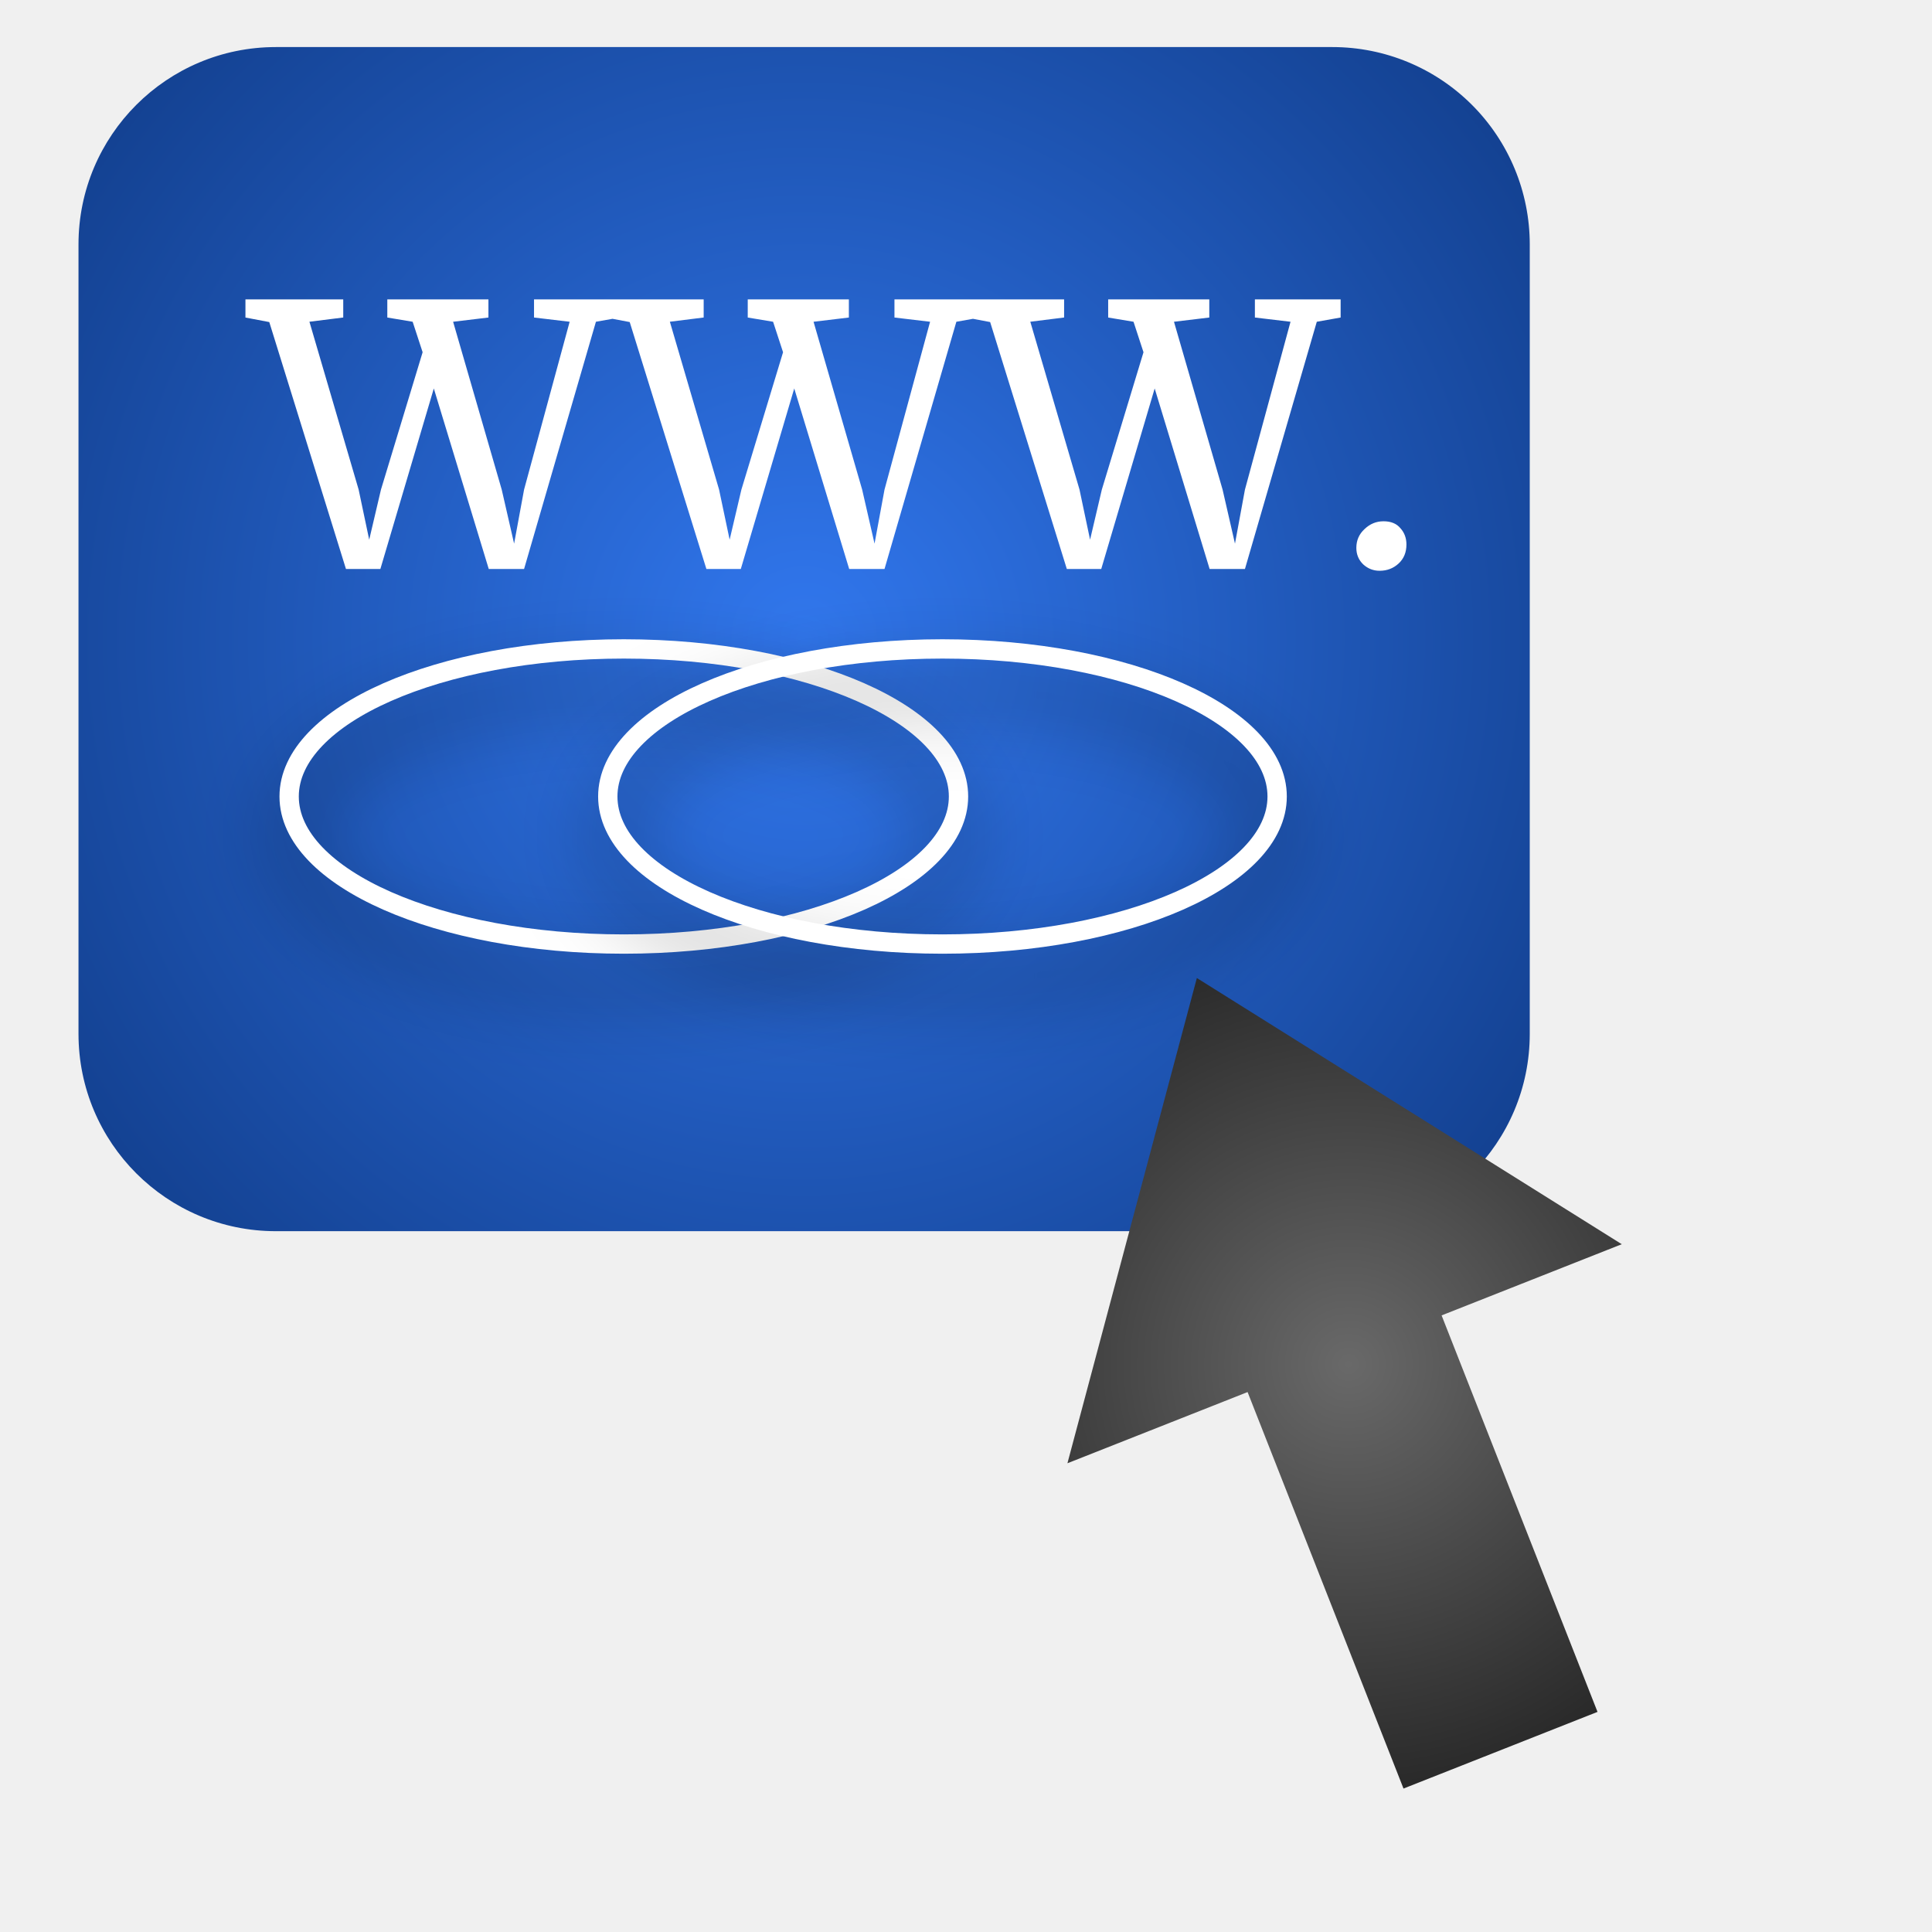
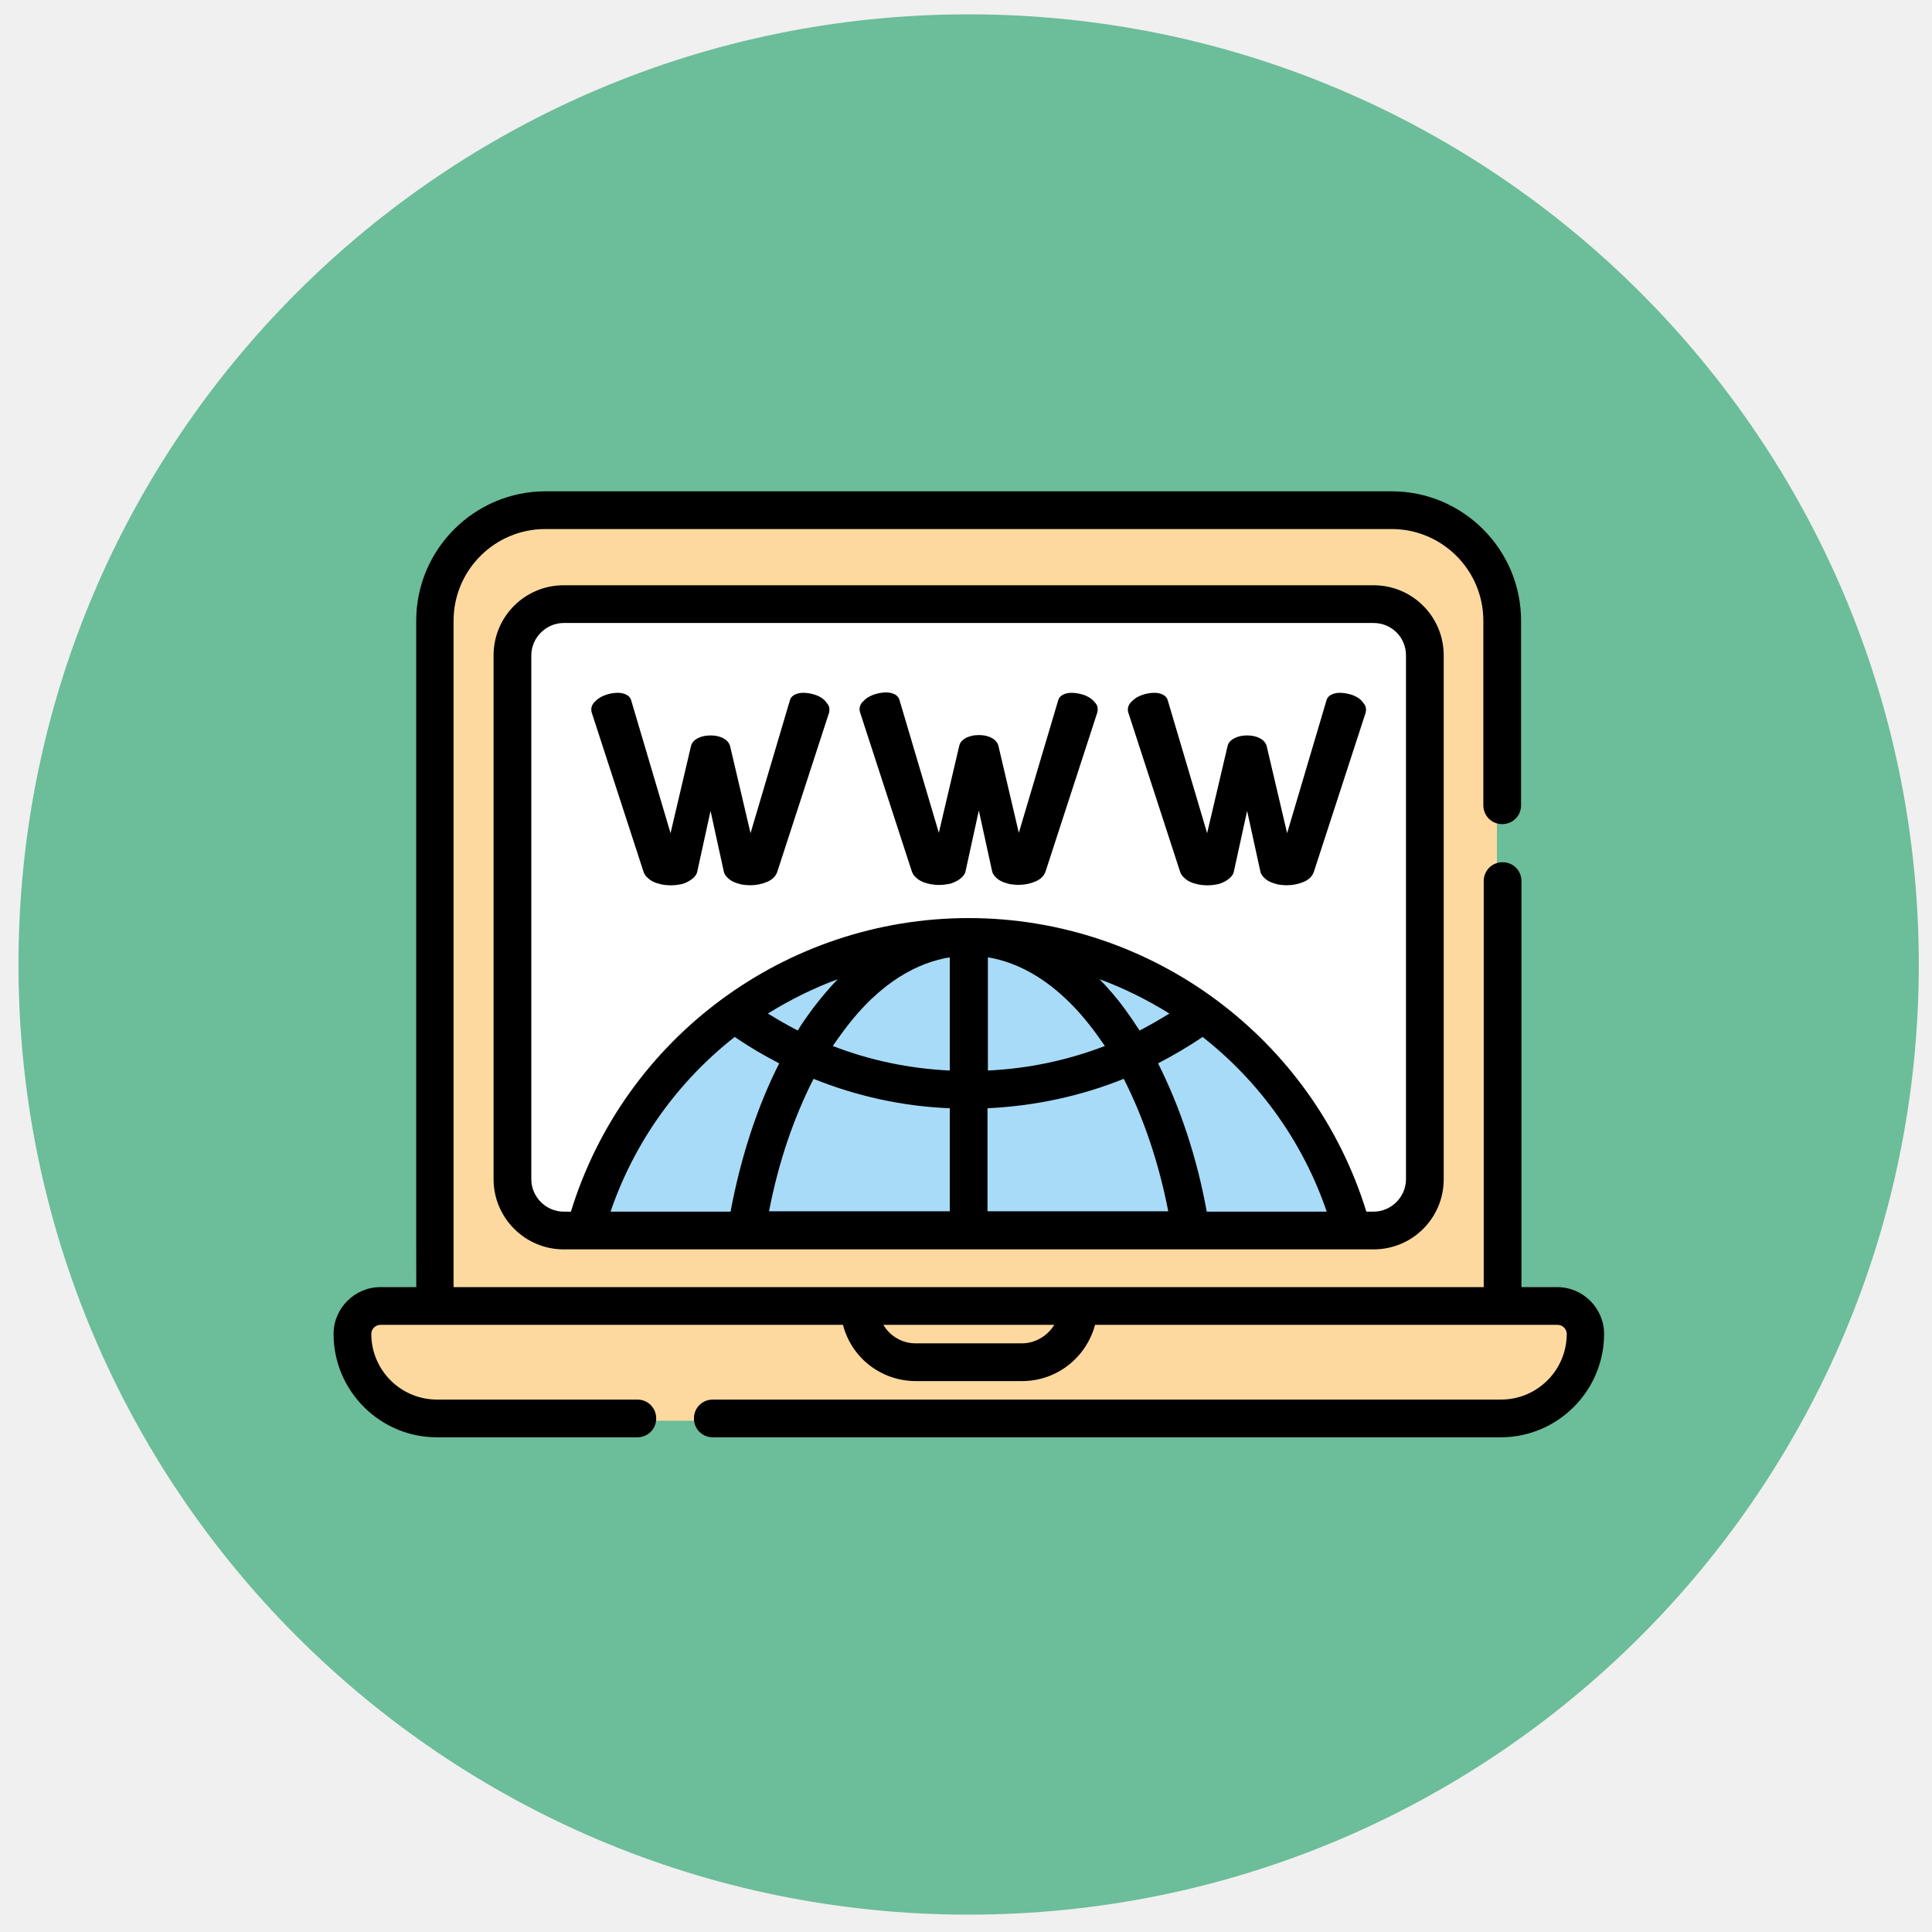
- <svg xmlns="http://www.w3.org/2000/svg" xmlns:xlink="http://www.w3.org/1999/xlink" version="1.1" viewBox="0.0 0.0 100.0 100.0" fill="none" stroke="none" stroke-linecap="square" stroke-miterlimit="10">
-   <clipPath id="p.0">
-     <path d="m0 0l100.0 0l0 100.0l-100.0 0l0 -100.0z" clip-rule="nonzero" />
-   </clipPath>
-   <g clip-path="url(#p.0)">
-     <path fill="#000000" fill-opacity="0.0" d="m0 0l100.0 0l0 100.0l-100.0 0z" fill-rule="evenodd" />
-     <defs>
-       <radialGradient id="p.1" gradientUnits="userSpaceOnUse" gradientTransform="matrix(6.962409 0.0 0.0 6.962409 0.0 0.0)" spreadMethod="pad" cx="5.978" cy="4.751" fx="5.978" fy="4.751" r="6.962">
-         <stop offset="0.0" stop-color="#3177ee" />
-         <stop offset="1.0" stop-color="#113d8a" />
-       </radialGradient>
-     </defs>
-     <path fill="url(#p.1)" d="m4.063 12.651l0 0c0 -5.642 4.574 -10.215 10.215 -10.215l54.687 0c2.709 0 5.308 1.076 7.223 2.992c1.916 1.916 2.992 4.514 2.992 7.223l0 40.86c0 5.642 -4.574 10.215 -10.215 10.215l-54.687 0l0 0c-5.642 0 -10.215 -4.574 -10.215 -10.215z" fill-rule="evenodd" />
-     <path fill="#000000" fill-opacity="0.0" d="m4.063 2.436l80.976 0l0 25.039l-80.976 0z" fill-rule="evenodd" />
-     <path fill="#ffffff" d="m12.704 15.496l5.062 0l0 0.938l-1.75 0.219l2.547 8.688l0.547 2.594l0.609 -2.594l2.156 -7.109l-0.516 -1.578l-1.312 -0.219l0 -0.938l5.234 0l0 0.938l-1.828 0.219l2.516 8.688l0.641 2.797l0.516 -2.797l2.359 -8.688l-1.844 -0.219l0 -0.938l4.438 0l0 0.938l-1.234 0.219l-3.719 12.797l-1.828 0l-2.844 -9.344l-2.766 9.344l-1.781 0l-3.969 -12.781l-1.234 -0.234l0 -0.938zm18.656 0l5.062 0l0 0.938l-1.75 0.219l2.547 8.688l0.547 2.594l0.609 -2.594l2.156 -7.109l-0.516 -1.578l-1.312 -0.219l0 -0.938l5.234 0l0 0.938l-1.828 0.219l2.516 8.688l0.641 2.797l0.516 -2.797l2.359 -8.688l-1.844 -0.219l0 -0.938l4.438 0l0 0.938l-1.234 0.219l-3.719 12.797l-1.828 0l-2.844 -9.344l-2.766 9.344l-1.781 0l-3.969 -12.781l-1.234 -0.234l0 -0.938zm18.656 0l5.062 0l0 0.938l-1.75 0.219l2.547 8.688l0.547 2.594l0.609 -2.594l2.156 -7.109l-0.516 -1.578l-1.312 -0.219l0 -0.938l5.234 0l0 0.938l-1.828 0.219l2.516 8.688l0.641 2.797l0.516 -2.797l2.359 -8.688l-1.844 -0.219l0 -0.938l4.438 0l0 0.938l-1.234 0.219l-3.719 12.797l-1.828 0l-2.844 -9.344l-2.766 9.344l-1.781 0l-3.969 -12.781l-1.234 -0.234l0 -0.938zm21.391 14.047q-0.484 0 -0.844 -0.328q-0.359 -0.344 -0.359 -0.859q0 -0.578 0.422 -0.969q0.422 -0.406 0.984 -0.406q0.578 0 0.875 0.359q0.312 0.344 0.312 0.844q0 0.609 -0.406 0.984q-0.406 0.375 -0.984 0.375z" fill-rule="nonzero" />
-     <g filter="url(#shadowFilter-p.2)">
-       <use xlink:href="#p.2" transform="matrix(1.0 0.0 0.0 1.0 0.0 2.0)" />
-     </g>
-     <defs>
-       <filter id="shadowFilter-p.2" filterUnits="userSpaceOnUse">
-         <feGaussianBlur in="SourceAlpha" stdDeviation="2.0" result="blur" />
-         <feComponentTransfer in="blur" color-interpolation-filters="sRGB">
-           <feFuncR type="linear" slope="0" intercept="0.0" />
-           <feFuncG type="linear" slope="0" intercept="0.0" />
-           <feFuncB type="linear" slope="0" intercept="0.0" />
-           <feFuncA type="linear" slope="0.5" intercept="0" />
-         </feComponentTransfer>
-       </filter>
-     </defs>
-     <g id="p.2">
-       <path fill="#000000" fill-opacity="0.0" d="m14.966 41.226l0 0c0 -4.218 7.756 -7.638 17.323 -7.638l0 0c9.567 0 17.323 3.42 17.323 7.638l0 0c0 4.218 -7.756 7.638 -17.323 7.638l0 0c-9.567 0 -17.323 -3.42 -17.323 -7.638z" fill-rule="evenodd" />
-       <path stroke="#ffffff" stroke-width="1.0" stroke-linejoin="round" stroke-linecap="butt" d="m14.966 41.226l0 0c0 -4.218 7.756 -7.638 17.323 -7.638l0 0c9.567 0 17.323 3.42 17.323 7.638l0 0c0 4.218 -7.756 7.638 -17.323 7.638l0 0c-9.567 0 -17.323 -3.42 -17.323 -7.638z" fill-rule="evenodd" />
-     </g>
-     <g filter="url(#shadowFilter-p.3)">
-       <use xlink:href="#p.3" transform="matrix(1.0 0.0 0.0 1.0 0.0 2.0)" />
-     </g>
-     <defs>
-       <filter id="shadowFilter-p.3" filterUnits="userSpaceOnUse">
-         <feGaussianBlur in="SourceAlpha" stdDeviation="2.0" result="blur" />
-         <feComponentTransfer in="blur" color-interpolation-filters="sRGB">
-           <feFuncR type="linear" slope="0" intercept="0.0" />
-           <feFuncG type="linear" slope="0" intercept="0.0" />
-           <feFuncB type="linear" slope="0" intercept="0.0" />
-           <feFuncA type="linear" slope="0.5" intercept="0" />
-         </feComponentTransfer>
-       </filter>
-     </defs>
-     <g id="p.3">
-       <path fill="#000000" fill-opacity="0.0" d="m31.459 41.226l0 0c0 -4.218 7.756 -7.638 17.323 -7.638l0 0c9.567 0 17.323 3.42 17.323 7.638l0 0c0 4.218 -7.756 7.638 -17.323 7.638l0 0c-9.567 0 -17.323 -3.42 -17.323 -7.638z" fill-rule="evenodd" />
-       <path stroke="#ffffff" stroke-width="1.0" stroke-linejoin="round" stroke-linecap="butt" d="m31.459 41.226l0 0c0 -4.218 7.756 -7.638 17.323 -7.638l0 0c9.567 0 17.323 3.42 17.323 7.638l0 0c0 4.218 -7.756 7.638 -17.323 7.638l0 0c-9.567 0 -17.323 -3.42 -17.323 -7.638z" fill-rule="evenodd" />
-     </g>
-     <defs>
-       <radialGradient id="p.4" gradientUnits="userSpaceOnUse" gradientTransform="matrix(-1.950704 -4.960809 4.960809 -1.950704 0.0 0.0)" spreadMethod="pad" cx="-17.12" cy="7.34" fx="-17.12" fy="7.34" r="4.961">
-         <stop offset="0.0" stop-color="#696969" />
-         <stop offset="1.0" stop-color="#1d1d1d" />
-       </radialGradient>
-     </defs>
-     <path fill="url(#p.4)" d="m72.645 92.575l-8.07 -20.522l-9.325 3.685l6.699 -25.116l21.993 13.778l-9.325 3.685l8.07 20.522z" fill-rule="evenodd" />
+ <svg xmlns="http://www.w3.org/2000/svg" version="1.1" id="Capa_1" x="0px" y="0px" viewBox="0 0 512 512" style="enable-background:new 0 0 512 512;" xml:space="preserve">
+   <style type="text/css">
+ 	.st0{fill:#6CBD99;}
+ 	.st1{fill:#FDD9A0;}
+ 	.st2{fill:#FFFFFF;}
+ 	.st3{fill:#A8DBF7;}
+ </style>
+   <circle class="st0" cx="256.7" cy="255.6" r="251.8" />
+   <g>
+     <path class="st1" d="M127.3,137.3c0,0,248.1-6.2,256.1,2.7c8,8.9,13.3,17.7,13.3,17.7v187.8h19.5c0,0,9.7,17.7,0,23   c-9.7,5.3-25.7,8-25.7,8H106.1c0,0-22.2-24.8-11.5-29.2c10.6-4.4,15.7-6.2,15.7-6.2s1.1-187.9,3.8-187.9S127.3,137.3,127.3,137.3z" />
+     <rect x="138.9" y="161.2" class="st2" width="236.6" height="162.2" />
+     <path class="st3" d="M155.7,325.2c0,0,26.6-80.6,100.1-78s99.2,77.1,99.2,77.1L155.7,325.2z" />
+     <path d="M149.4,155.1c-10.3,0-18.6,8.3-18.6,18.6v138.8c0,10.2,8.3,18.6,18.6,18.6H364c10.3,0,18.6-8.3,18.6-18.6V173.7   c0-10.3-8.3-18.6-18.6-18.6H149.4z M319.8,321.1c-2.6-14.4-7.1-27.8-12.9-39.3c4-2.1,8-4.4,11.8-7c14.9,11.7,26.5,27.6,32.9,46.3   H319.8z M290.1,273.4c0.9,1.2,1.8,2.5,2.7,3.8c-9.9,3.8-20.3,6-31,6.5v-30C269.7,255,280,259.8,290.1,273.4z M251.7,253.7v30   c-10.7-0.5-21.2-2.7-31-6.5c0.9-1.3,1.8-2.6,2.7-3.8C233.4,259.8,243.7,255,251.7,253.7z M251.7,293.7v27.3h-47.9   c2.5-13,6.6-24.9,11.8-35.1C227,290.5,239.2,293.2,251.7,293.7z M261.7,293.7c12.5-0.6,24.7-3.2,36.1-7.8   c5.2,10.2,9.3,22.2,11.8,35.1h-47.9V293.7z M302,273.1c-1.3-2-2.6-3.9-3.9-5.7c-2.1-2.9-4.4-5.5-6.7-7.9c6.5,2.4,12.7,5.5,18.5,9.1   C307.3,270.2,304.7,271.7,302,273.1z M215.3,267.4c-1.3,1.8-2.7,3.7-3.9,5.7c-2.7-1.4-5.3-2.9-7.9-4.5c5.8-3.6,12-6.7,18.5-9.1   C219.7,261.9,217.5,264.5,215.3,267.4z M194.7,274.8c3.8,2.6,7.7,4.9,11.8,7c-5.8,11.4-10.2,24.9-12.9,39.3h-31.8   C168.2,302.4,179.8,286.5,194.7,274.8z M372.6,173.7v138.8c0,4.7-3.9,8.6-8.6,8.6h-1.9c-14.2-46-56.9-77.8-105.4-77.8   s-91.3,31.8-105.4,77.8h-1.9c-4.7,0-8.6-3.9-8.6-8.6V173.7c0-4.7,3.9-8.6,8.6-8.6H364C368.8,165.1,372.6,168.9,372.6,173.7z" />
+     <path d="M412.7,341.1h-9.5V233.5c0-2.8-2.2-5-5-5c-2.8,0-5,2.2-5,5v107.6H120.2V164.5c0-13.4,10.9-24.3,24.3-24.3h224.3   c13.4,0,24.3,10.9,24.3,24.3v48.9c0,2.8,2.2,5,5,5s5-2.2,5-5v-48.9c0-18.9-15.4-34.3-34.3-34.3H144.6c-18.9,0-34.3,15.4-34.3,34.3   v176.6h-9.5c-6.8,0-12.4,5.6-12.4,12.4c0,15.1,12.3,27.4,27.4,27.4h53.1c2.8,0,5-2.2,5-5c0-2.8-2.2-5-5-5h-53.1   c-9.6,0-17.4-7.8-17.4-17.4c0-1.3,1.1-2.4,2.4-2.4h122.6c2.2,8.6,10,14.9,19.3,14.9h28.2c9.2,0,17-6.3,19.3-14.9h122.6   c1.3,0,2.4,1.1,2.4,2.4c0,9.6-7.8,17.4-17.4,17.4H188.9c-2.8,0-5,2.2-5,5c0,2.8,2.2,5,5,5h208.8c15.1,0,27.4-12.3,27.4-27.4   C425.1,346.7,419.5,341.1,412.7,341.1z M270.8,356h-28.2c-3.6,0-6.8-2-8.5-4.9h45.3C277.6,354,274.4,356,270.8,356z" />
+     <path d="M217.5,184.8c-0.7-0.4-1.4-0.7-2.3-0.9c-0.8-0.2-1.7-0.3-2.4-0.3c-0.8,0-1.6,0.2-2.2,0.5c-0.6,0.3-1.1,0.8-1.3,1.6   l-10.4,35.1l-5.4-23c-0.2-0.9-0.9-1.7-1.9-2.2c-1-0.5-2.1-0.7-3.3-0.7c-1.2,0-2.3,0.2-3.3,0.7c-1,0.5-1.7,1.2-1.9,2.2l-5.4,23   l-10.4-35.1c-0.2-0.8-0.7-1.3-1.3-1.6c-0.6-0.3-1.4-0.5-2.2-0.5c-0.8,0-1.6,0.1-2.4,0.3c-0.8,0.2-1.6,0.5-2.3,0.9   c-0.7,0.4-1.2,0.9-1.7,1.4c-0.4,0.5-0.7,1.1-0.7,1.7c0,0.3,0,0.6,0.1,0.9l13.7,42.1c0.2,0.6,0.5,1.2,1,1.6c0.5,0.5,1,0.9,1.7,1.2   c0.6,0.3,1.4,0.5,2.2,0.7c1.6,0.3,3.2,0.3,4.7,0c0.8-0.1,1.5-0.4,2.1-0.7c0.6-0.3,1.2-0.7,1.7-1.2c0.5-0.5,0.8-1,0.9-1.6l3.5-16   l3.5,16c0.1,0.6,0.5,1.2,0.9,1.6c0.5,0.5,1,0.9,1.7,1.2c0.6,0.3,1.4,0.5,2.1,0.7c0.8,0.1,1.5,0.2,2.3,0.2c1.6,0,3.1-0.3,4.5-0.9   c1.4-0.6,2.3-1.5,2.7-2.7l13.7-42.1c0.1-0.3,0.1-0.6,0.1-0.9c0-0.6-0.2-1.2-0.7-1.7C218.7,185.7,218.2,185.2,217.5,184.8z" />
+     <path d="M288.6,184.8c-0.7-0.4-1.4-0.7-2.3-0.9c-0.8-0.2-1.7-0.3-2.4-0.3c-0.8,0-1.6,0.2-2.2,0.5c-0.6,0.3-1.1,0.8-1.3,1.6   L270,220.7l-5.4-23c-0.2-0.9-0.9-1.7-1.9-2.2c-1-0.5-2.1-0.7-3.3-0.7c-1.2,0-2.3,0.2-3.3,0.7c-1,0.5-1.7,1.2-1.9,2.2l-5.4,23   l-10.4-35.1c-0.2-0.8-0.7-1.3-1.3-1.6c-0.6-0.3-1.4-0.5-2.2-0.5c-0.8,0-1.6,0.1-2.4,0.3c-0.8,0.2-1.6,0.5-2.3,0.9   c-0.7,0.4-1.2,0.9-1.7,1.4c-0.4,0.5-0.7,1.1-0.7,1.7c0,0.3,0,0.6,0.1,0.9l13.7,42.1c0.2,0.6,0.5,1.2,1,1.6c0.5,0.5,1,0.9,1.7,1.2   c0.6,0.3,1.4,0.5,2.2,0.7c1.6,0.3,3.2,0.3,4.7,0c0.8-0.1,1.5-0.4,2.1-0.7c0.6-0.3,1.2-0.7,1.7-1.2c0.5-0.5,0.8-1,0.9-1.6l3.5-16   l3.5,16c0.1,0.6,0.5,1.2,0.9,1.6c0.5,0.5,1,0.9,1.7,1.2c0.6,0.3,1.4,0.5,2.1,0.7c0.8,0.1,1.5,0.2,2.3,0.2c1.6,0,3.1-0.3,4.5-0.9   c1.4-0.6,2.3-1.5,2.7-2.7l13.7-42.1c0.1-0.3,0.1-0.6,0.1-0.9c0-0.6-0.2-1.2-0.7-1.7C289.8,185.7,289.3,185.2,288.6,184.8z" />
+     <path d="M359.7,184.8c-0.7-0.4-1.4-0.7-2.3-0.9c-0.8-0.2-1.7-0.3-2.4-0.3c-0.8,0-1.6,0.2-2.2,0.5c-0.6,0.3-1.1,0.8-1.3,1.6   l-10.4,35.1l-5.4-23c-0.2-0.9-0.9-1.7-1.9-2.2c-1-0.5-2.1-0.7-3.3-0.7c-1.2,0-2.3,0.2-3.3,0.7c-1,0.5-1.7,1.2-1.9,2.2l-5.4,23   l-10.4-35.1c-0.2-0.8-0.7-1.3-1.3-1.6c-0.6-0.3-1.4-0.5-2.2-0.5c-0.8,0-1.6,0.1-2.4,0.3c-0.8,0.2-1.6,0.5-2.3,0.9   c-0.7,0.4-1.2,0.9-1.7,1.4c-0.4,0.5-0.7,1.1-0.7,1.7c0,0.3,0,0.6,0.1,0.9l13.7,42.1c0.2,0.6,0.5,1.2,1,1.6c0.5,0.5,1,0.9,1.7,1.2   c0.6,0.3,1.4,0.5,2.2,0.7c1.6,0.3,3.2,0.3,4.7,0c0.8-0.1,1.5-0.4,2.1-0.7c0.6-0.3,1.2-0.7,1.7-1.2c0.5-0.5,0.8-1,0.9-1.6l3.5-16   l3.5,16c0.1,0.6,0.5,1.2,0.9,1.6c0.5,0.5,1,0.9,1.7,1.2c0.6,0.3,1.4,0.5,2.1,0.7c0.8,0.1,1.5,0.2,2.3,0.2c1.6,0,3.1-0.3,4.5-0.9   c1.4-0.6,2.3-1.5,2.7-2.7l13.7-42.1c0.1-0.3,0.1-0.6,0.1-0.9c0-0.6-0.2-1.2-0.7-1.7C360.9,185.7,360.4,185.2,359.7,184.8z" />
  </g>
</svg>
